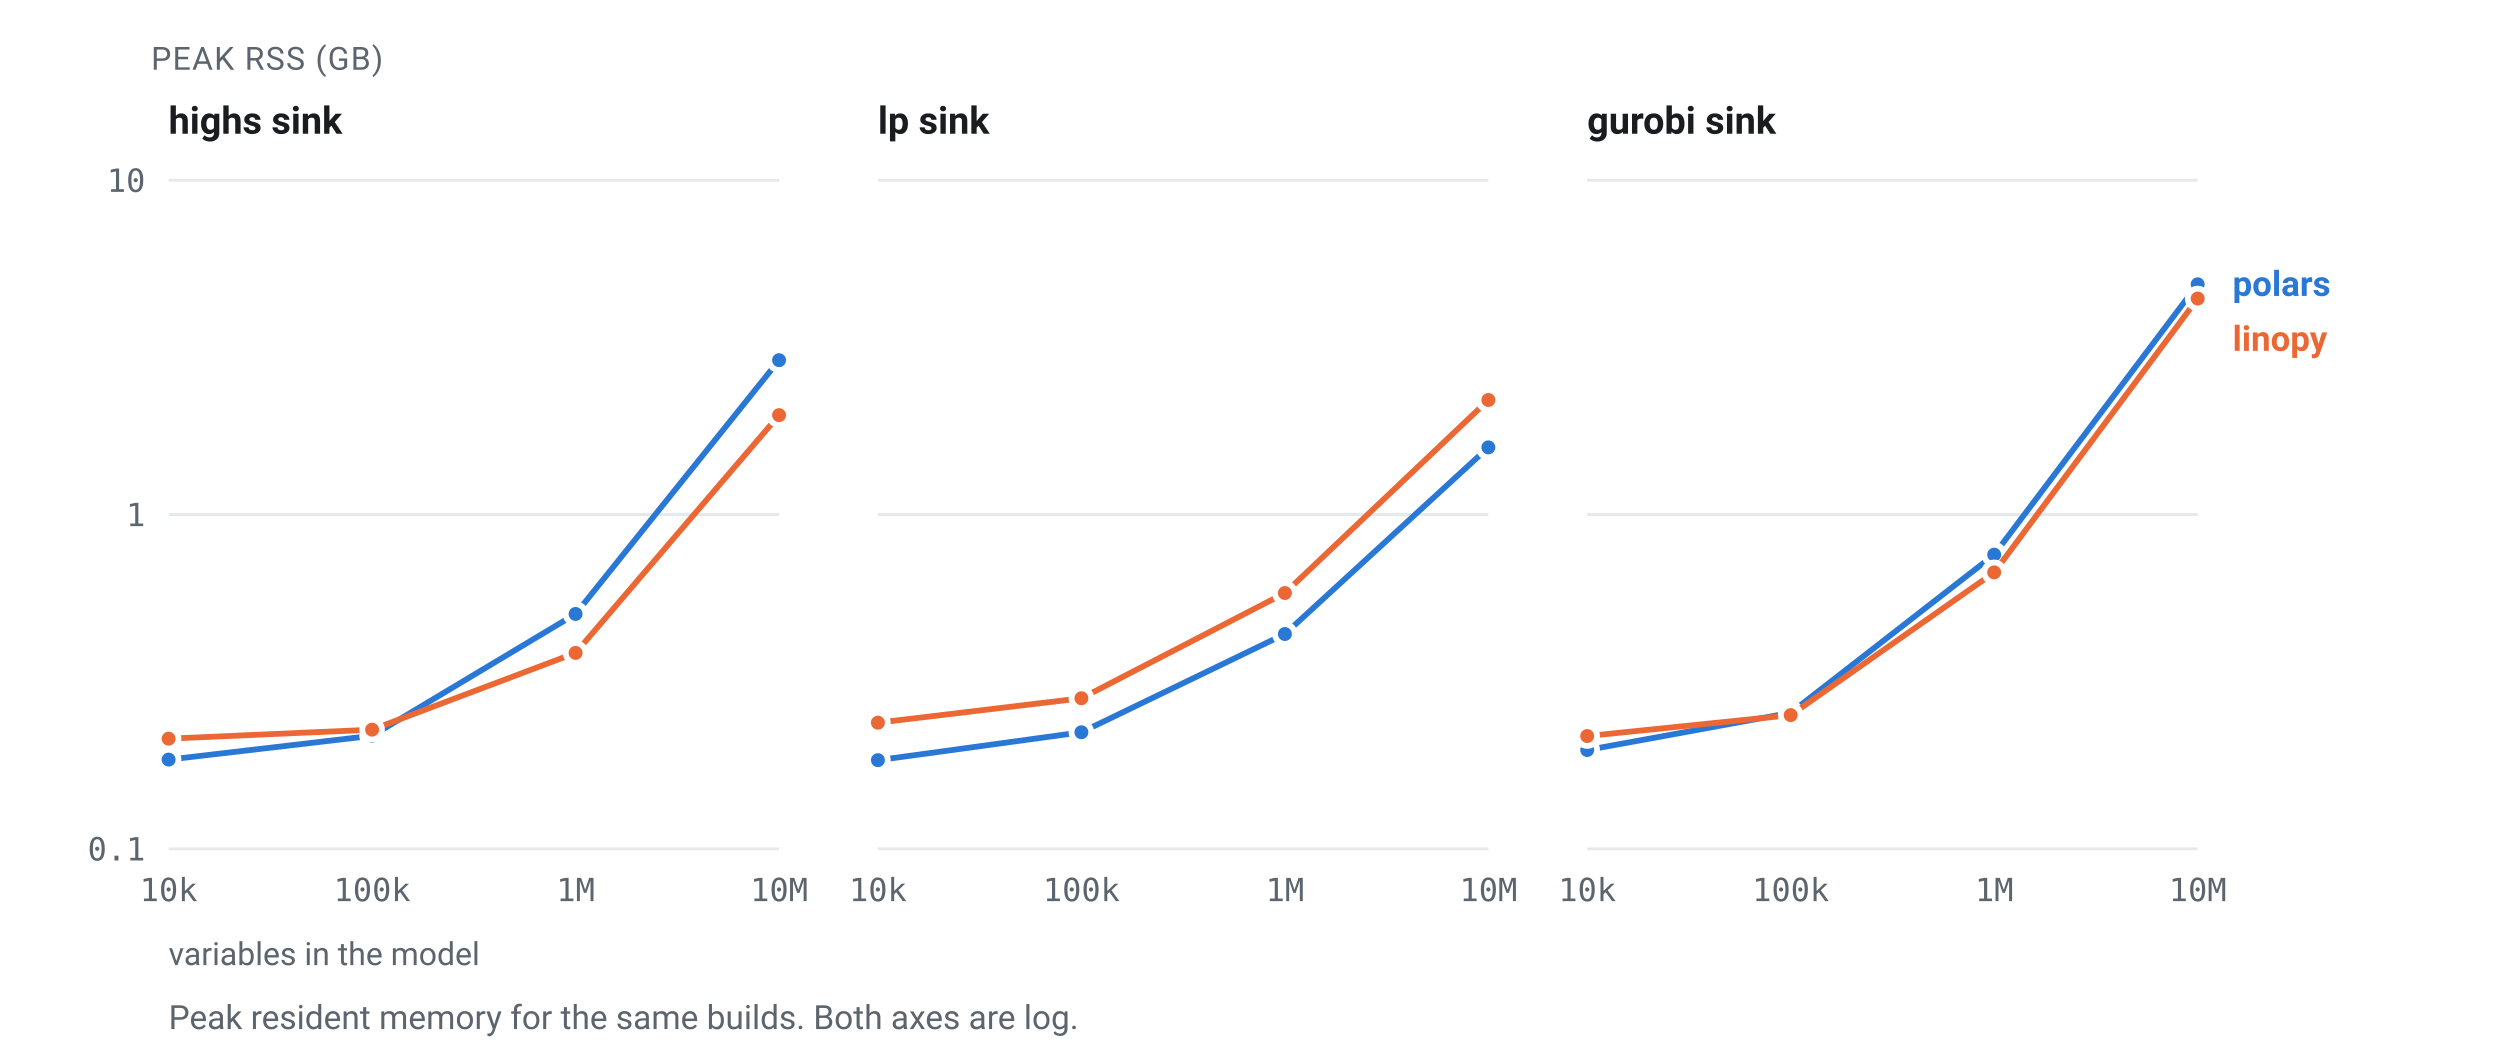
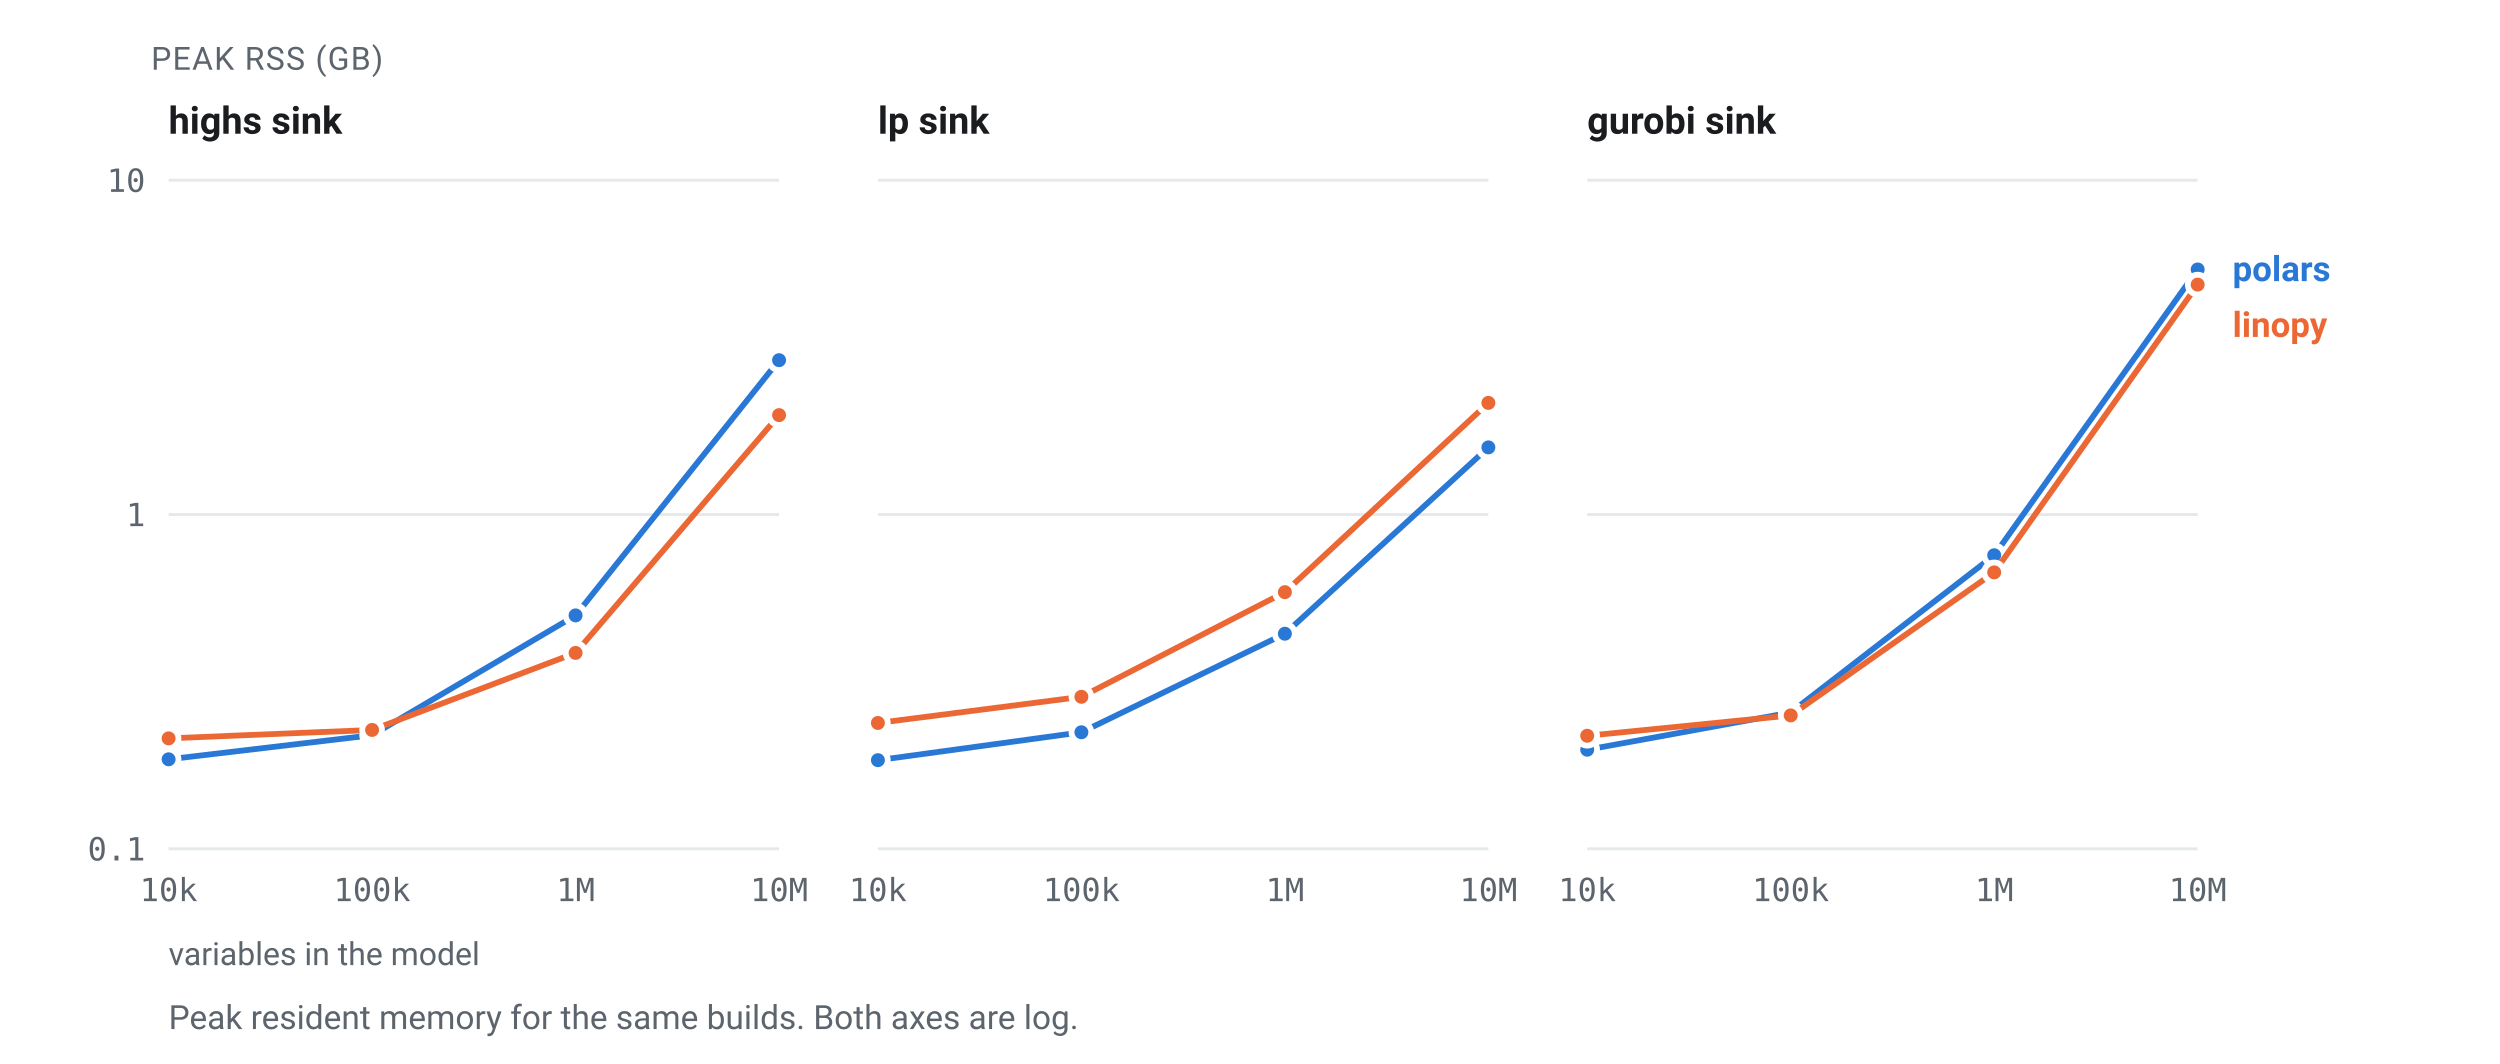
<svg xmlns="http://www.w3.org/2000/svg" viewBox="0 0 860 366" width="860" height="366" font-family="system-ui, -apple-system, 'Segoe UI', Roboto, sans-serif" role="img" aria-label="Peak resident memory for the same builds. Both axes are log.">
  <rect width="860" height="366" fill="#ffffff" />
  <text x="58" y="46" font-size="13" font-weight="600" fill="#1a1c1f">highs sink</text>
  <line x1="58" y1="292.0" x2="268" y2="292.0" stroke="#e6e9ec" stroke-width="1" />
  <text x="50" y="296.0" font-size="11" text-anchor="end" font-family="ui-monospace, 'JetBrains Mono', 'SF Mono', Menlo, monospace" fill="#5c646d">0.1</text>
  <line x1="58" y1="177.0" x2="268" y2="177.0" stroke="#e6e9ec" stroke-width="1" />
  <text x="50" y="181.0" font-size="11" text-anchor="end" font-family="ui-monospace, 'JetBrains Mono', 'SF Mono', Menlo, monospace" fill="#5c646d">1</text>
  <line x1="58" y1="62.0" x2="268" y2="62.0" stroke="#e6e9ec" stroke-width="1" />
  <text x="50" y="66.0" font-size="11" text-anchor="end" font-family="ui-monospace, 'JetBrains Mono', 'SF Mono', Menlo, monospace" fill="#5c646d">10</text>
  <text x="58.0" y="310" font-size="11" text-anchor="middle" font-family="ui-monospace, 'JetBrains Mono', 'SF Mono', Menlo, monospace" fill="#5c646d">10k</text>
  <text x="128.0" y="310" font-size="11" text-anchor="middle" font-family="ui-monospace, 'JetBrains Mono', 'SF Mono', Menlo, monospace" fill="#5c646d">100k</text>
  <text x="198.0" y="310" font-size="11" text-anchor="middle" font-family="ui-monospace, 'JetBrains Mono', 'SF Mono', Menlo, monospace" fill="#5c646d">1M</text>
  <text x="268.0" y="310" font-size="11" text-anchor="middle" font-family="ui-monospace, 'JetBrains Mono', 'SF Mono', Menlo, monospace" fill="#5c646d">10M</text>
-   <path d="M58.0,261.3 L128.0,253.1 L198.0,211.2 L268.0,123.9" fill="none" stroke="#2a78d6" stroke-width="2" stroke-linejoin="round" stroke-linecap="round" />
-   <circle cx="58.0" cy="261.3" r="3.4" fill="#2a78d6" stroke="#ffffff" stroke-width="2" />
-   <circle cx="128.0" cy="253.1" r="3.4" fill="#2a78d6" stroke="#ffffff" stroke-width="2" />
-   <circle cx="198.0" cy="211.2" r="3.4" fill="#2a78d6" stroke="#ffffff" stroke-width="2" />
+   <path d="M58.0,261.2 L128.0,252.9 L198.0,211.7 L268.0,123.9" fill="none" stroke="#2a78d6" stroke-width="2" stroke-linejoin="round" stroke-linecap="round" />
+   <circle cx="58.0" cy="261.2" r="3.4" fill="#2a78d6" stroke="#ffffff" stroke-width="2" />
+   <circle cx="128.0" cy="252.9" r="3.4" fill="#2a78d6" stroke="#ffffff" stroke-width="2" />
+   <circle cx="198.0" cy="211.7" r="3.4" fill="#2a78d6" stroke="#ffffff" stroke-width="2" />
  <circle cx="268.0" cy="123.9" r="3.4" fill="#2a78d6" stroke="#ffffff" stroke-width="2" />
-   <path d="M58.0,254.1 L128.0,251.0 L198.0,224.6 L268.0,142.8" fill="none" stroke="#eb6834" stroke-width="2" stroke-linejoin="round" stroke-linecap="round" />
-   <circle cx="58.0" cy="254.1" r="3.4" fill="#eb6834" stroke="#ffffff" stroke-width="2" />
-   <circle cx="128.0" cy="251.0" r="3.4" fill="#eb6834" stroke="#ffffff" stroke-width="2" />
+   <path d="M58.0,254.0 L128.0,251.1 L198.0,224.6 L268.0,142.8" fill="none" stroke="#eb6834" stroke-width="2" stroke-linejoin="round" stroke-linecap="round" />
+   <circle cx="58.0" cy="254.0" r="3.4" fill="#eb6834" stroke="#ffffff" stroke-width="2" />
+   <circle cx="128.0" cy="251.1" r="3.4" fill="#eb6834" stroke="#ffffff" stroke-width="2" />
  <circle cx="198.0" cy="224.6" r="3.4" fill="#eb6834" stroke="#ffffff" stroke-width="2" />
  <circle cx="268.0" cy="142.8" r="3.4" fill="#eb6834" stroke="#ffffff" stroke-width="2" />
  <text x="302" y="46" font-size="13" font-weight="600" fill="#1a1c1f">lp sink</text>
  <line x1="302" y1="292.0" x2="512" y2="292.0" stroke="#e6e9ec" stroke-width="1" />
  <line x1="302" y1="177.0" x2="512" y2="177.0" stroke="#e6e9ec" stroke-width="1" />
  <line x1="302" y1="62.0" x2="512" y2="62.0" stroke="#e6e9ec" stroke-width="1" />
  <text x="302.0" y="310" font-size="11" text-anchor="middle" font-family="ui-monospace, 'JetBrains Mono', 'SF Mono', Menlo, monospace" fill="#5c646d">10k</text>
  <text x="372.0" y="310" font-size="11" text-anchor="middle" font-family="ui-monospace, 'JetBrains Mono', 'SF Mono', Menlo, monospace" fill="#5c646d">100k</text>
  <text x="442.0" y="310" font-size="11" text-anchor="middle" font-family="ui-monospace, 'JetBrains Mono', 'SF Mono', Menlo, monospace" fill="#5c646d">1M</text>
  <text x="512.0" y="310" font-size="11" text-anchor="middle" font-family="ui-monospace, 'JetBrains Mono', 'SF Mono', Menlo, monospace" fill="#5c646d">10M</text>
-   <path d="M302.0,261.5 L372.0,251.9 L442.0,218.1 L512.0,153.9" fill="none" stroke="#2a78d6" stroke-width="2" stroke-linejoin="round" stroke-linecap="round" />
+   <path d="M302.0,261.5 L372.0,251.9 L442.0,218.0 L512.0,153.9" fill="none" stroke="#2a78d6" stroke-width="2" stroke-linejoin="round" stroke-linecap="round" />
  <circle cx="302.0" cy="261.5" r="3.4" fill="#2a78d6" stroke="#ffffff" stroke-width="2" />
  <circle cx="372.0" cy="251.9" r="3.4" fill="#2a78d6" stroke="#ffffff" stroke-width="2" />
-   <circle cx="442.0" cy="218.1" r="3.4" fill="#2a78d6" stroke="#ffffff" stroke-width="2" />
+   <circle cx="442.0" cy="218.0" r="3.4" fill="#2a78d6" stroke="#ffffff" stroke-width="2" />
  <circle cx="512.0" cy="153.9" r="3.4" fill="#2a78d6" stroke="#ffffff" stroke-width="2" />
-   <path d="M302.0,248.6 L372.0,240.2 L442.0,204.0 L512.0,137.6" fill="none" stroke="#eb6834" stroke-width="2" stroke-linejoin="round" stroke-linecap="round" />
-   <circle cx="302.0" cy="248.6" r="3.4" fill="#eb6834" stroke="#ffffff" stroke-width="2" />
-   <circle cx="372.0" cy="240.2" r="3.4" fill="#eb6834" stroke="#ffffff" stroke-width="2" />
-   <circle cx="442.0" cy="204.0" r="3.4" fill="#eb6834" stroke="#ffffff" stroke-width="2" />
-   <circle cx="512.0" cy="137.6" r="3.4" fill="#eb6834" stroke="#ffffff" stroke-width="2" />
+   <path d="M302.0,248.7 L372.0,239.7 L442.0,203.7 L512.0,138.6" fill="none" stroke="#eb6834" stroke-width="2" stroke-linejoin="round" stroke-linecap="round" />
+   <circle cx="302.0" cy="248.7" r="3.4" fill="#eb6834" stroke="#ffffff" stroke-width="2" />
+   <circle cx="372.0" cy="239.7" r="3.4" fill="#eb6834" stroke="#ffffff" stroke-width="2" />
+   <circle cx="442.0" cy="203.7" r="3.4" fill="#eb6834" stroke="#ffffff" stroke-width="2" />
+   <circle cx="512.0" cy="138.6" r="3.4" fill="#eb6834" stroke="#ffffff" stroke-width="2" />
  <text x="546" y="46" font-size="13" font-weight="600" fill="#1a1c1f">gurobi sink</text>
  <line x1="546" y1="292.0" x2="756" y2="292.0" stroke="#e6e9ec" stroke-width="1" />
  <line x1="546" y1="177.0" x2="756" y2="177.0" stroke="#e6e9ec" stroke-width="1" />
  <line x1="546" y1="62.0" x2="756" y2="62.0" stroke="#e6e9ec" stroke-width="1" />
  <text x="546.0" y="310" font-size="11" text-anchor="middle" font-family="ui-monospace, 'JetBrains Mono', 'SF Mono', Menlo, monospace" fill="#5c646d">10k</text>
  <text x="616.0" y="310" font-size="11" text-anchor="middle" font-family="ui-monospace, 'JetBrains Mono', 'SF Mono', Menlo, monospace" fill="#5c646d">100k</text>
  <text x="686.0" y="310" font-size="11" text-anchor="middle" font-family="ui-monospace, 'JetBrains Mono', 'SF Mono', Menlo, monospace" fill="#5c646d">1M</text>
  <text x="756.0" y="310" font-size="11" text-anchor="middle" font-family="ui-monospace, 'JetBrains Mono', 'SF Mono', Menlo, monospace" fill="#5c646d">10M</text>
-   <path d="M546.0,258.0 L616.0,245.2 L686.0,190.8 L756.0,97.8" fill="none" stroke="#2a78d6" stroke-width="2" stroke-linejoin="round" stroke-linecap="round" />
-   <circle cx="546.0" cy="258.0" r="3.4" fill="#2a78d6" stroke="#ffffff" stroke-width="2" />
-   <circle cx="616.0" cy="245.2" r="3.4" fill="#2a78d6" stroke="#ffffff" stroke-width="2" />
-   <circle cx="686.0" cy="190.8" r="3.4" fill="#2a78d6" stroke="#ffffff" stroke-width="2" />
-   <circle cx="756.0" cy="97.8" r="3.4" fill="#2a78d6" stroke="#ffffff" stroke-width="2" />
-   <path d="M546.0,253.2 L616.0,246.0 L686.0,196.9 L756.0,102.7" fill="none" stroke="#eb6834" stroke-width="2" stroke-linejoin="round" stroke-linecap="round" />
-   <circle cx="546.0" cy="253.2" r="3.4" fill="#eb6834" stroke="#ffffff" stroke-width="2" />
-   <circle cx="616.0" cy="246.0" r="3.4" fill="#eb6834" stroke="#ffffff" stroke-width="2" />
+   <path d="M546.0,257.9 L616.0,245.1 L686.0,191.0 L756.0,92.7" fill="none" stroke="#2a78d6" stroke-width="2" stroke-linejoin="round" stroke-linecap="round" />
+   <circle cx="546.0" cy="257.9" r="3.4" fill="#2a78d6" stroke="#ffffff" stroke-width="2" />
+   <circle cx="616.0" cy="245.1" r="3.4" fill="#2a78d6" stroke="#ffffff" stroke-width="2" />
+   <circle cx="686.0" cy="191.0" r="3.4" fill="#2a78d6" stroke="#ffffff" stroke-width="2" />
+   <circle cx="756.0" cy="92.7" r="3.4" fill="#2a78d6" stroke="#ffffff" stroke-width="2" />
+   <path d="M546.0,253.1 L616.0,246.1 L686.0,196.9 L756.0,97.9" fill="none" stroke="#eb6834" stroke-width="2" stroke-linejoin="round" stroke-linecap="round" />
+   <circle cx="546.0" cy="253.1" r="3.4" fill="#eb6834" stroke="#ffffff" stroke-width="2" />
+   <circle cx="616.0" cy="246.1" r="3.4" fill="#eb6834" stroke="#ffffff" stroke-width="2" />
  <circle cx="686.0" cy="196.9" r="3.4" fill="#eb6834" stroke="#ffffff" stroke-width="2" />
-   <circle cx="756.0" cy="102.7" r="3.4" fill="#eb6834" stroke="#ffffff" stroke-width="2" />
-   <text x="768.0" y="101.8" font-size="12" font-weight="600" fill="#2a78d6">polars</text>
-   <text x="768.0" y="120.7" font-size="12" font-weight="600" fill="#eb6834">linopy</text>
+   <circle cx="756.0" cy="97.9" r="3.4" fill="#eb6834" stroke="#ffffff" stroke-width="2" />
+   <text x="768.0" y="96.7" font-size="12" font-weight="600" fill="#2a78d6">polars</text>
+   <text x="768.0" y="115.9" font-size="12" font-weight="600" fill="#eb6834">linopy</text>
  <text x="58" y="332" font-size="11" fill="#5c646d">variables in the model</text>
  <text x="52" y="24" font-size="11" letter-spacing="0.04em" fill="#5c646d">PEAK RSS (GB)</text>
  <text x="58" y="354" font-size="11.5" fill="#5c646d">Peak resident memory for the same builds. Both axes are log.</text>
</svg>
